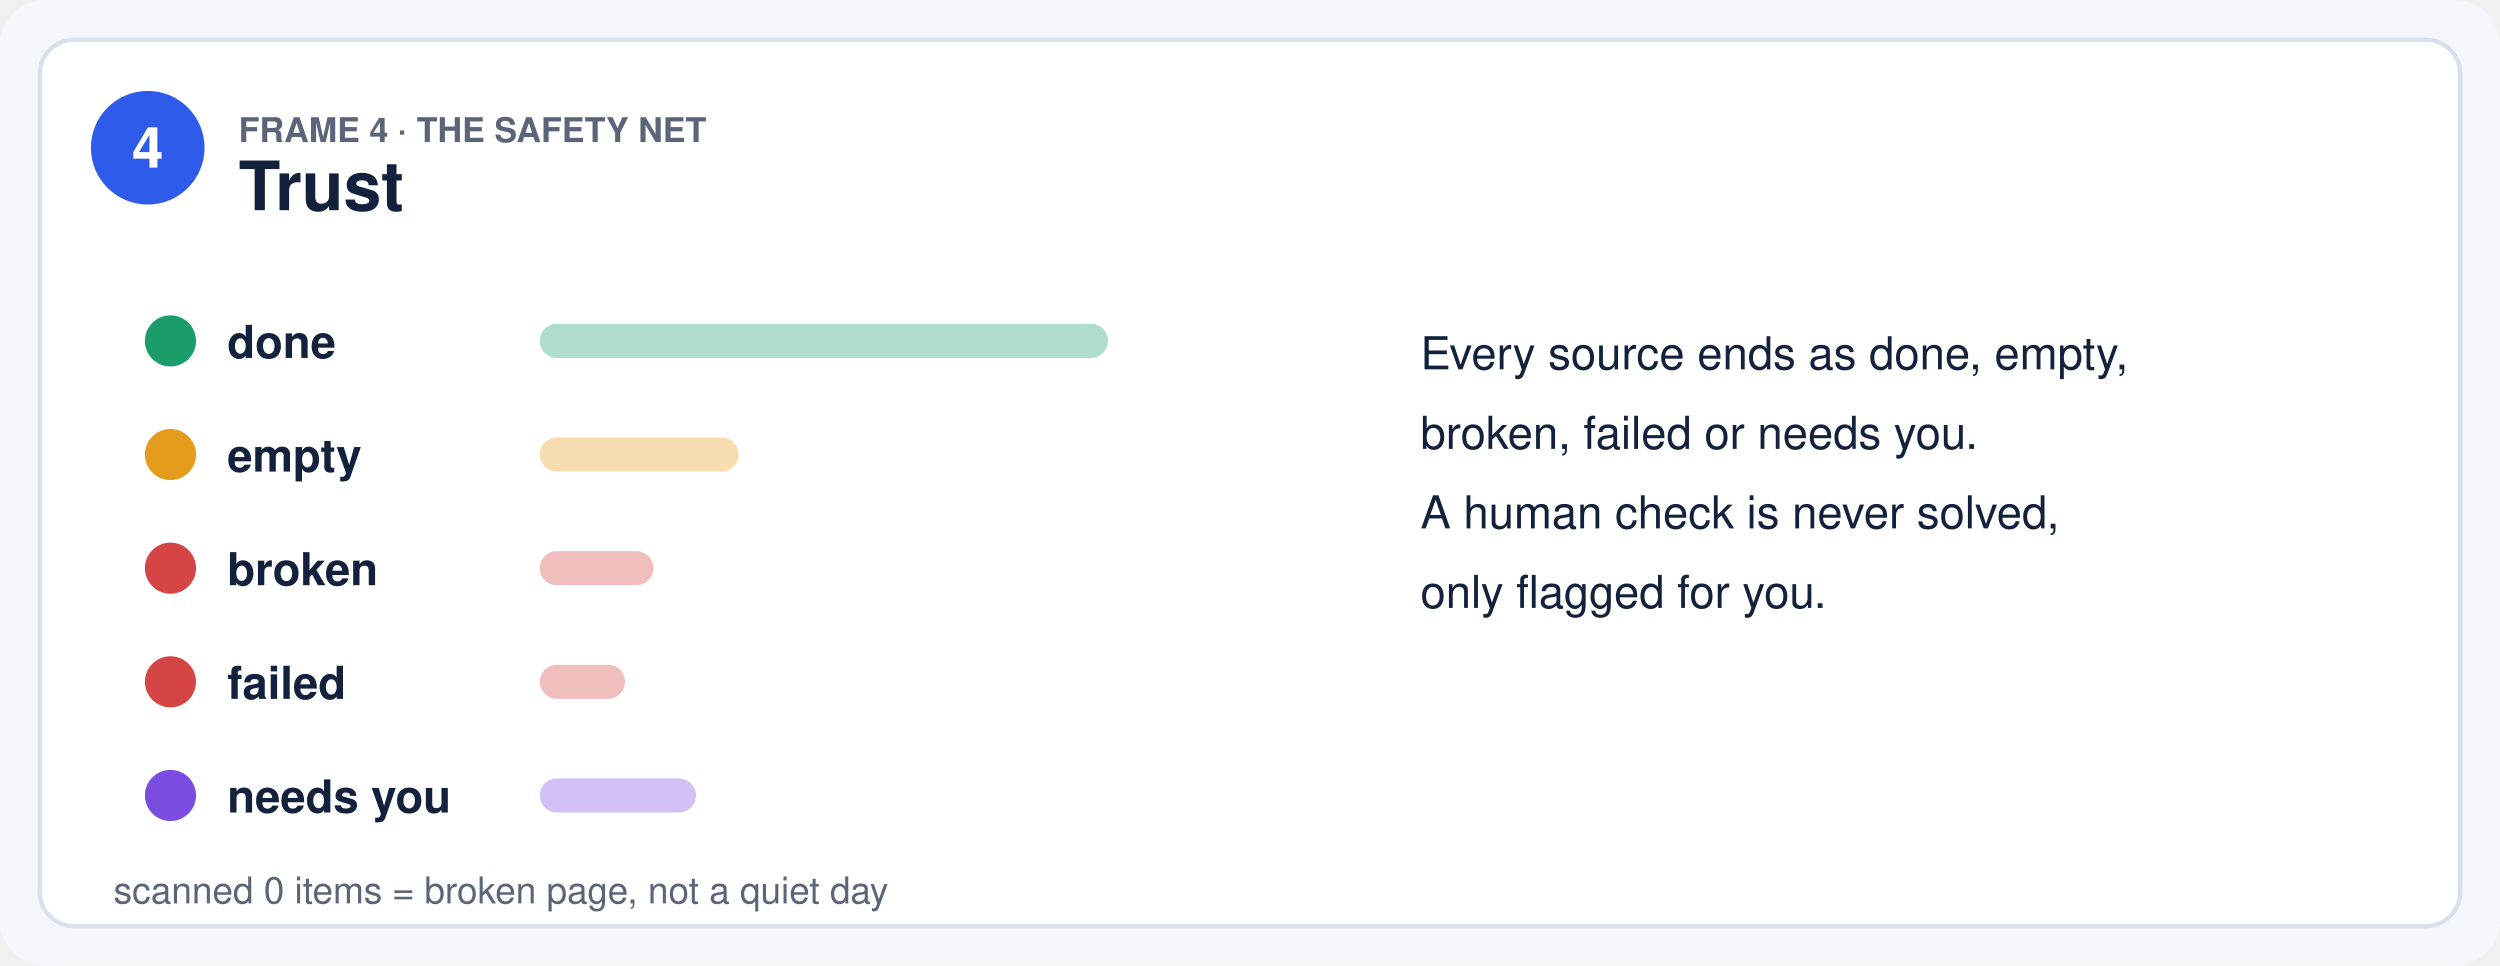
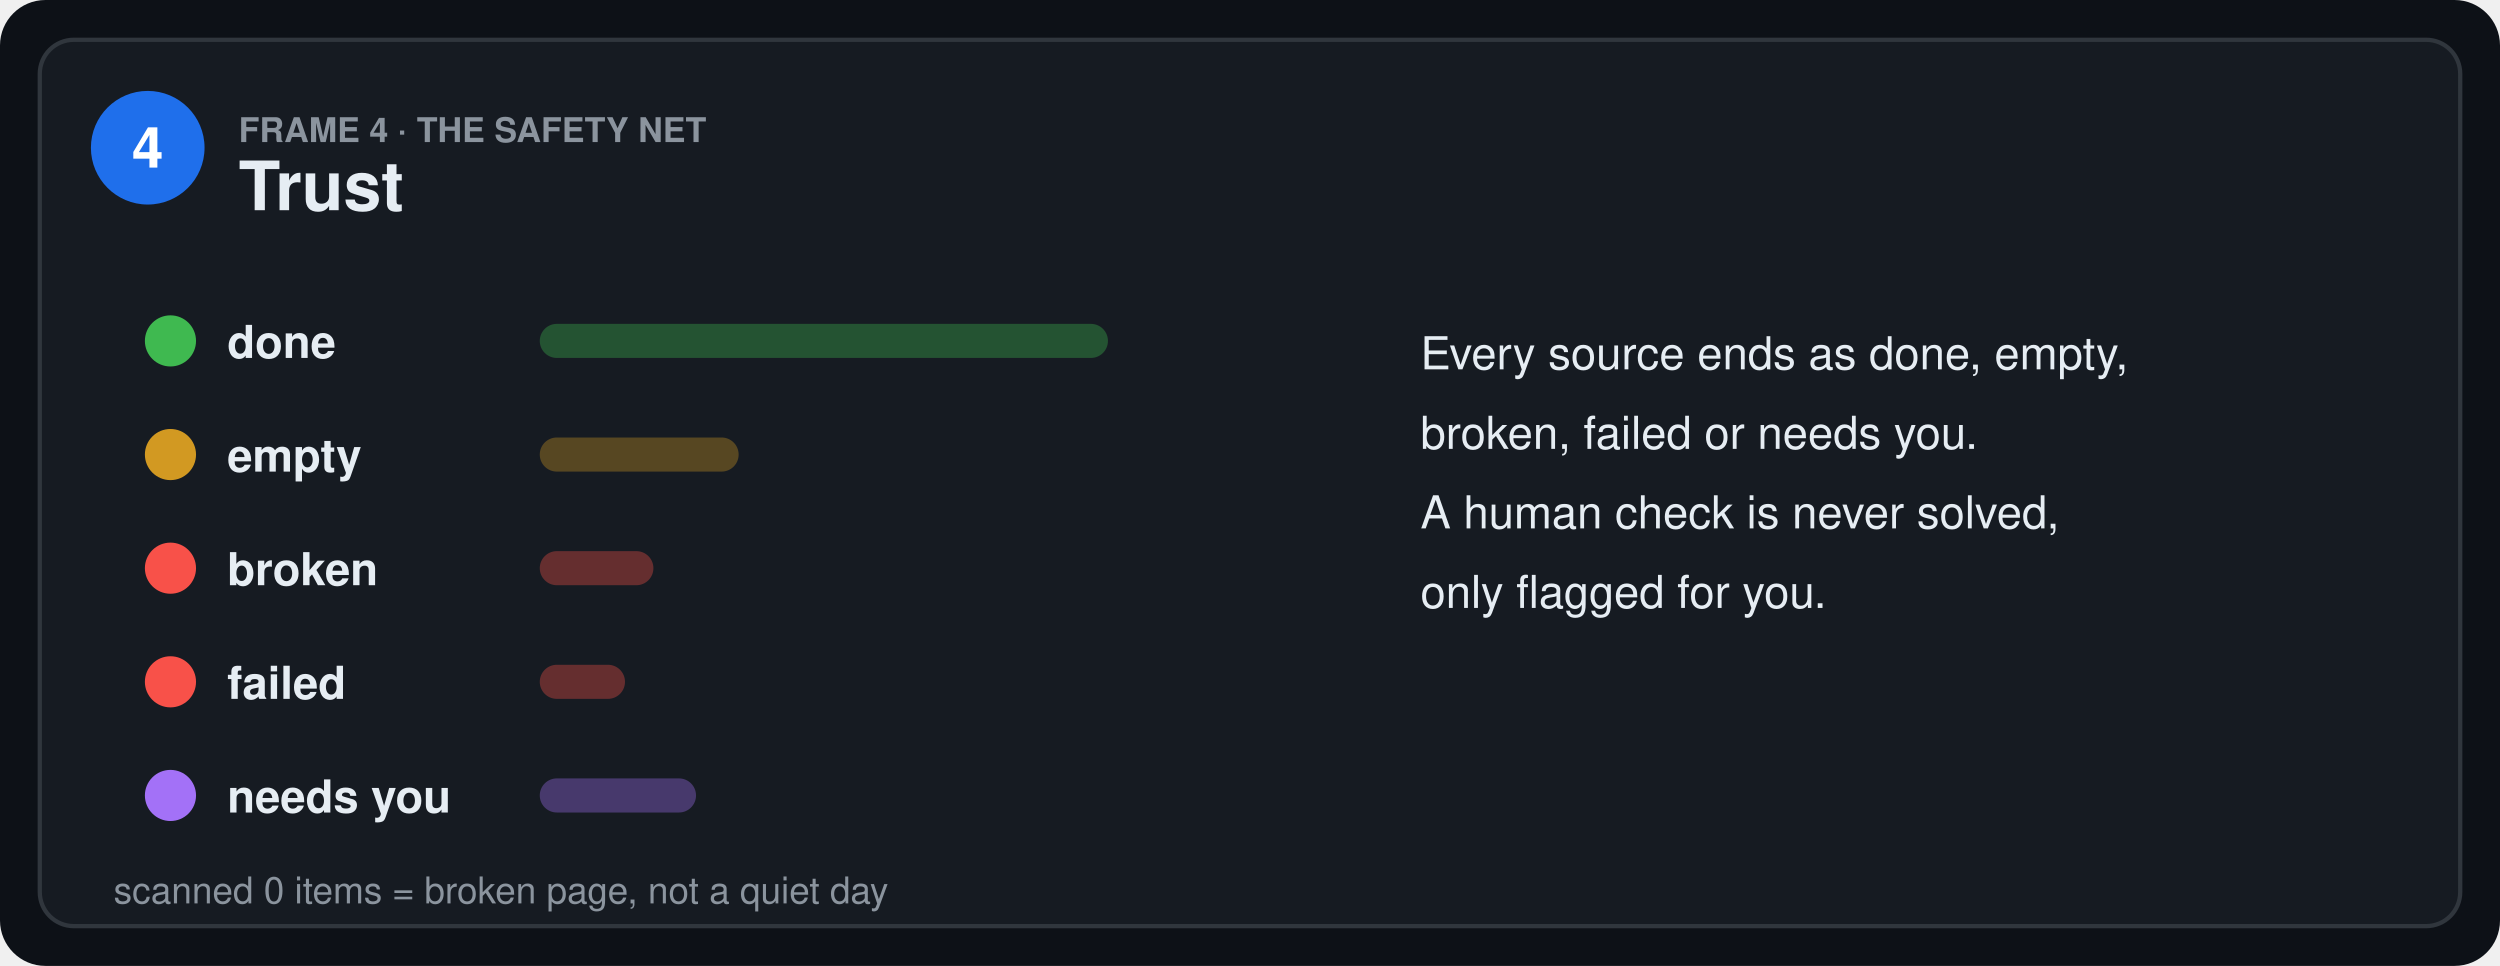
<svg xmlns="http://www.w3.org/2000/svg" viewBox="0 0 880 340" width="880" height="340" role="img" aria-label="Frame 4: Trust">
-   <rect width="880" height="340" rx="16" fill="#f4f6fb" />
-   <rect x="14" y="14" width="852" height="312" rx="12" fill="#ffffff" stroke="#d9dfec" stroke-width="1.5" />
-   <circle cx="52" cy="52" r="20" fill="#2f5bea" />
+   <rect width="880" height="340" rx="16" fill="#0d1117" />
+   <rect x="14" y="14" width="852" height="312" rx="12" fill="#161b22" stroke="#30363d" stroke-width="1.5" />
+   <circle cx="52" cy="52" r="20" fill="#1f6feb" />
  <text x="52" y="59" font-size="20" fill="#fff" font-weight="700" text-anchor="middle" font-family="Segoe UI, Helvetica, Arial, sans-serif">4</text>
-   <text x="84" y="50" font-size="12" fill="#5b6478" font-weight="700" text-anchor="start" font-family="Segoe UI, Helvetica, Arial, sans-serif">FRAME 4  ·  THE SAFETY NET</text>
-   <text x="84" y="74" font-size="24" fill="#14213d" font-weight="700" text-anchor="start" font-family="Segoe UI, Helvetica, Arial, sans-serif">Trust</text>
-   <text x="500" y="130" font-size="16" fill="#14213d" font-weight="400" text-anchor="start" font-family="Segoe UI, Helvetica, Arial, sans-serif">Every source ends as done, empty,</text>
-   <text x="500" y="158" font-size="16" fill="#14213d" font-weight="400" text-anchor="start" font-family="Segoe UI, Helvetica, Arial, sans-serif">broken, failed or needs you.</text>
-   <text x="500" y="186" font-size="16" fill="#14213d" font-weight="400" text-anchor="start" font-family="Segoe UI, Helvetica, Arial, sans-serif">A human check is never solved,</text>
-   <text x="500" y="214" font-size="16" fill="#14213d" font-weight="400" text-anchor="start" font-family="Segoe UI, Helvetica, Arial, sans-serif">only flagged for you.</text>
-   <circle cx="60" cy="120" r="9" fill="#1a9d6a" />
-   <text x="80" y="126" font-size="16" fill="#14213d" font-weight="600" text-anchor="start" font-family="Segoe UI, Helvetica, Arial, sans-serif">done</text>
-   <rect x="190" y="114" width="200" height="12" rx="6" fill="#1a9d6a" opacity="0.35" />
-   <circle cx="60" cy="160" r="9" fill="#e59b1b" />
-   <text x="80" y="166" font-size="16" fill="#14213d" font-weight="600" text-anchor="start" font-family="Segoe UI, Helvetica, Arial, sans-serif">empty</text>
-   <rect x="190" y="154" width="70" height="12" rx="6" fill="#e59b1b" opacity="0.35" />
-   <circle cx="60" cy="200" r="9" fill="#d64545" />
-   <text x="80" y="206" font-size="16" fill="#14213d" font-weight="600" text-anchor="start" font-family="Segoe UI, Helvetica, Arial, sans-serif">broken</text>
-   <rect x="190" y="194" width="40" height="12" rx="6" fill="#d64545" opacity="0.35" />
-   <circle cx="60" cy="240" r="9" fill="#d64545" />
-   <text x="80" y="246" font-size="16" fill="#14213d" font-weight="600" text-anchor="start" font-family="Segoe UI, Helvetica, Arial, sans-serif">failed</text>
-   <rect x="190" y="234" width="30" height="12" rx="6" fill="#d64545" opacity="0.35" />
-   <circle cx="60" cy="280" r="9" fill="#7a4de0" />
-   <text x="80" y="286" font-size="16" fill="#14213d" font-weight="600" text-anchor="start" font-family="Segoe UI, Helvetica, Arial, sans-serif">needs you</text>
-   <rect x="190" y="274" width="55" height="12" rx="6" fill="#7a4de0" opacity="0.35" />
-   <text x="40" y="318" font-size="13" fill="#5b6478" font-weight="400" text-anchor="start" font-family="Segoe UI, Helvetica, Arial, sans-serif">scanned 0 items = broken page, not a quiet day</text>
+   <text x="84" y="50" font-size="12" fill="#8b949e" font-weight="700" text-anchor="start" font-family="Segoe UI, Helvetica, Arial, sans-serif">FRAME 4  ·  THE SAFETY NET</text>
+   <text x="84" y="74" font-size="24" fill="#e6edf3" font-weight="700" text-anchor="start" font-family="Segoe UI, Helvetica, Arial, sans-serif">Trust</text>
+   <text x="500" y="130" font-size="16" fill="#e6edf3" font-weight="400" text-anchor="start" font-family="Segoe UI, Helvetica, Arial, sans-serif">Every source ends as done, empty,</text>
+   <text x="500" y="158" font-size="16" fill="#e6edf3" font-weight="400" text-anchor="start" font-family="Segoe UI, Helvetica, Arial, sans-serif">broken, failed or needs you.</text>
+   <text x="500" y="186" font-size="16" fill="#e6edf3" font-weight="400" text-anchor="start" font-family="Segoe UI, Helvetica, Arial, sans-serif">A human check is never solved,</text>
+   <text x="500" y="214" font-size="16" fill="#e6edf3" font-weight="400" text-anchor="start" font-family="Segoe UI, Helvetica, Arial, sans-serif">only flagged for you.</text>
+   <circle cx="60" cy="120" r="9" fill="#3fb950" />
+   <text x="80" y="126" font-size="16" fill="#e6edf3" font-weight="600" text-anchor="start" font-family="Segoe UI, Helvetica, Arial, sans-serif">done</text>
+   <rect x="190" y="114" width="200" height="12" rx="6" fill="#3fb950" opacity="0.35" />
+   <circle cx="60" cy="160" r="9" fill="#d29922" />
+   <text x="80" y="166" font-size="16" fill="#e6edf3" font-weight="600" text-anchor="start" font-family="Segoe UI, Helvetica, Arial, sans-serif">empty</text>
+   <rect x="190" y="154" width="70" height="12" rx="6" fill="#d29922" opacity="0.35" />
+   <circle cx="60" cy="200" r="9" fill="#f85149" />
+   <text x="80" y="206" font-size="16" fill="#e6edf3" font-weight="600" text-anchor="start" font-family="Segoe UI, Helvetica, Arial, sans-serif">broken</text>
+   <rect x="190" y="194" width="40" height="12" rx="6" fill="#f85149" opacity="0.35" />
+   <circle cx="60" cy="240" r="9" fill="#f85149" />
+   <text x="80" y="246" font-size="16" fill="#e6edf3" font-weight="600" text-anchor="start" font-family="Segoe UI, Helvetica, Arial, sans-serif">failed</text>
+   <rect x="190" y="234" width="30" height="12" rx="6" fill="#f85149" opacity="0.35" />
+   <circle cx="60" cy="280" r="9" fill="#a371f7" />
+   <text x="80" y="286" font-size="16" fill="#e6edf3" font-weight="600" text-anchor="start" font-family="Segoe UI, Helvetica, Arial, sans-serif">needs you</text>
+   <rect x="190" y="274" width="55" height="12" rx="6" fill="#a371f7" opacity="0.35" />
+   <text x="40" y="318" font-size="13" fill="#8b949e" font-weight="400" text-anchor="start" font-family="Segoe UI, Helvetica, Arial, sans-serif">scanned 0 items = broken page, not a quiet day</text>
</svg>
